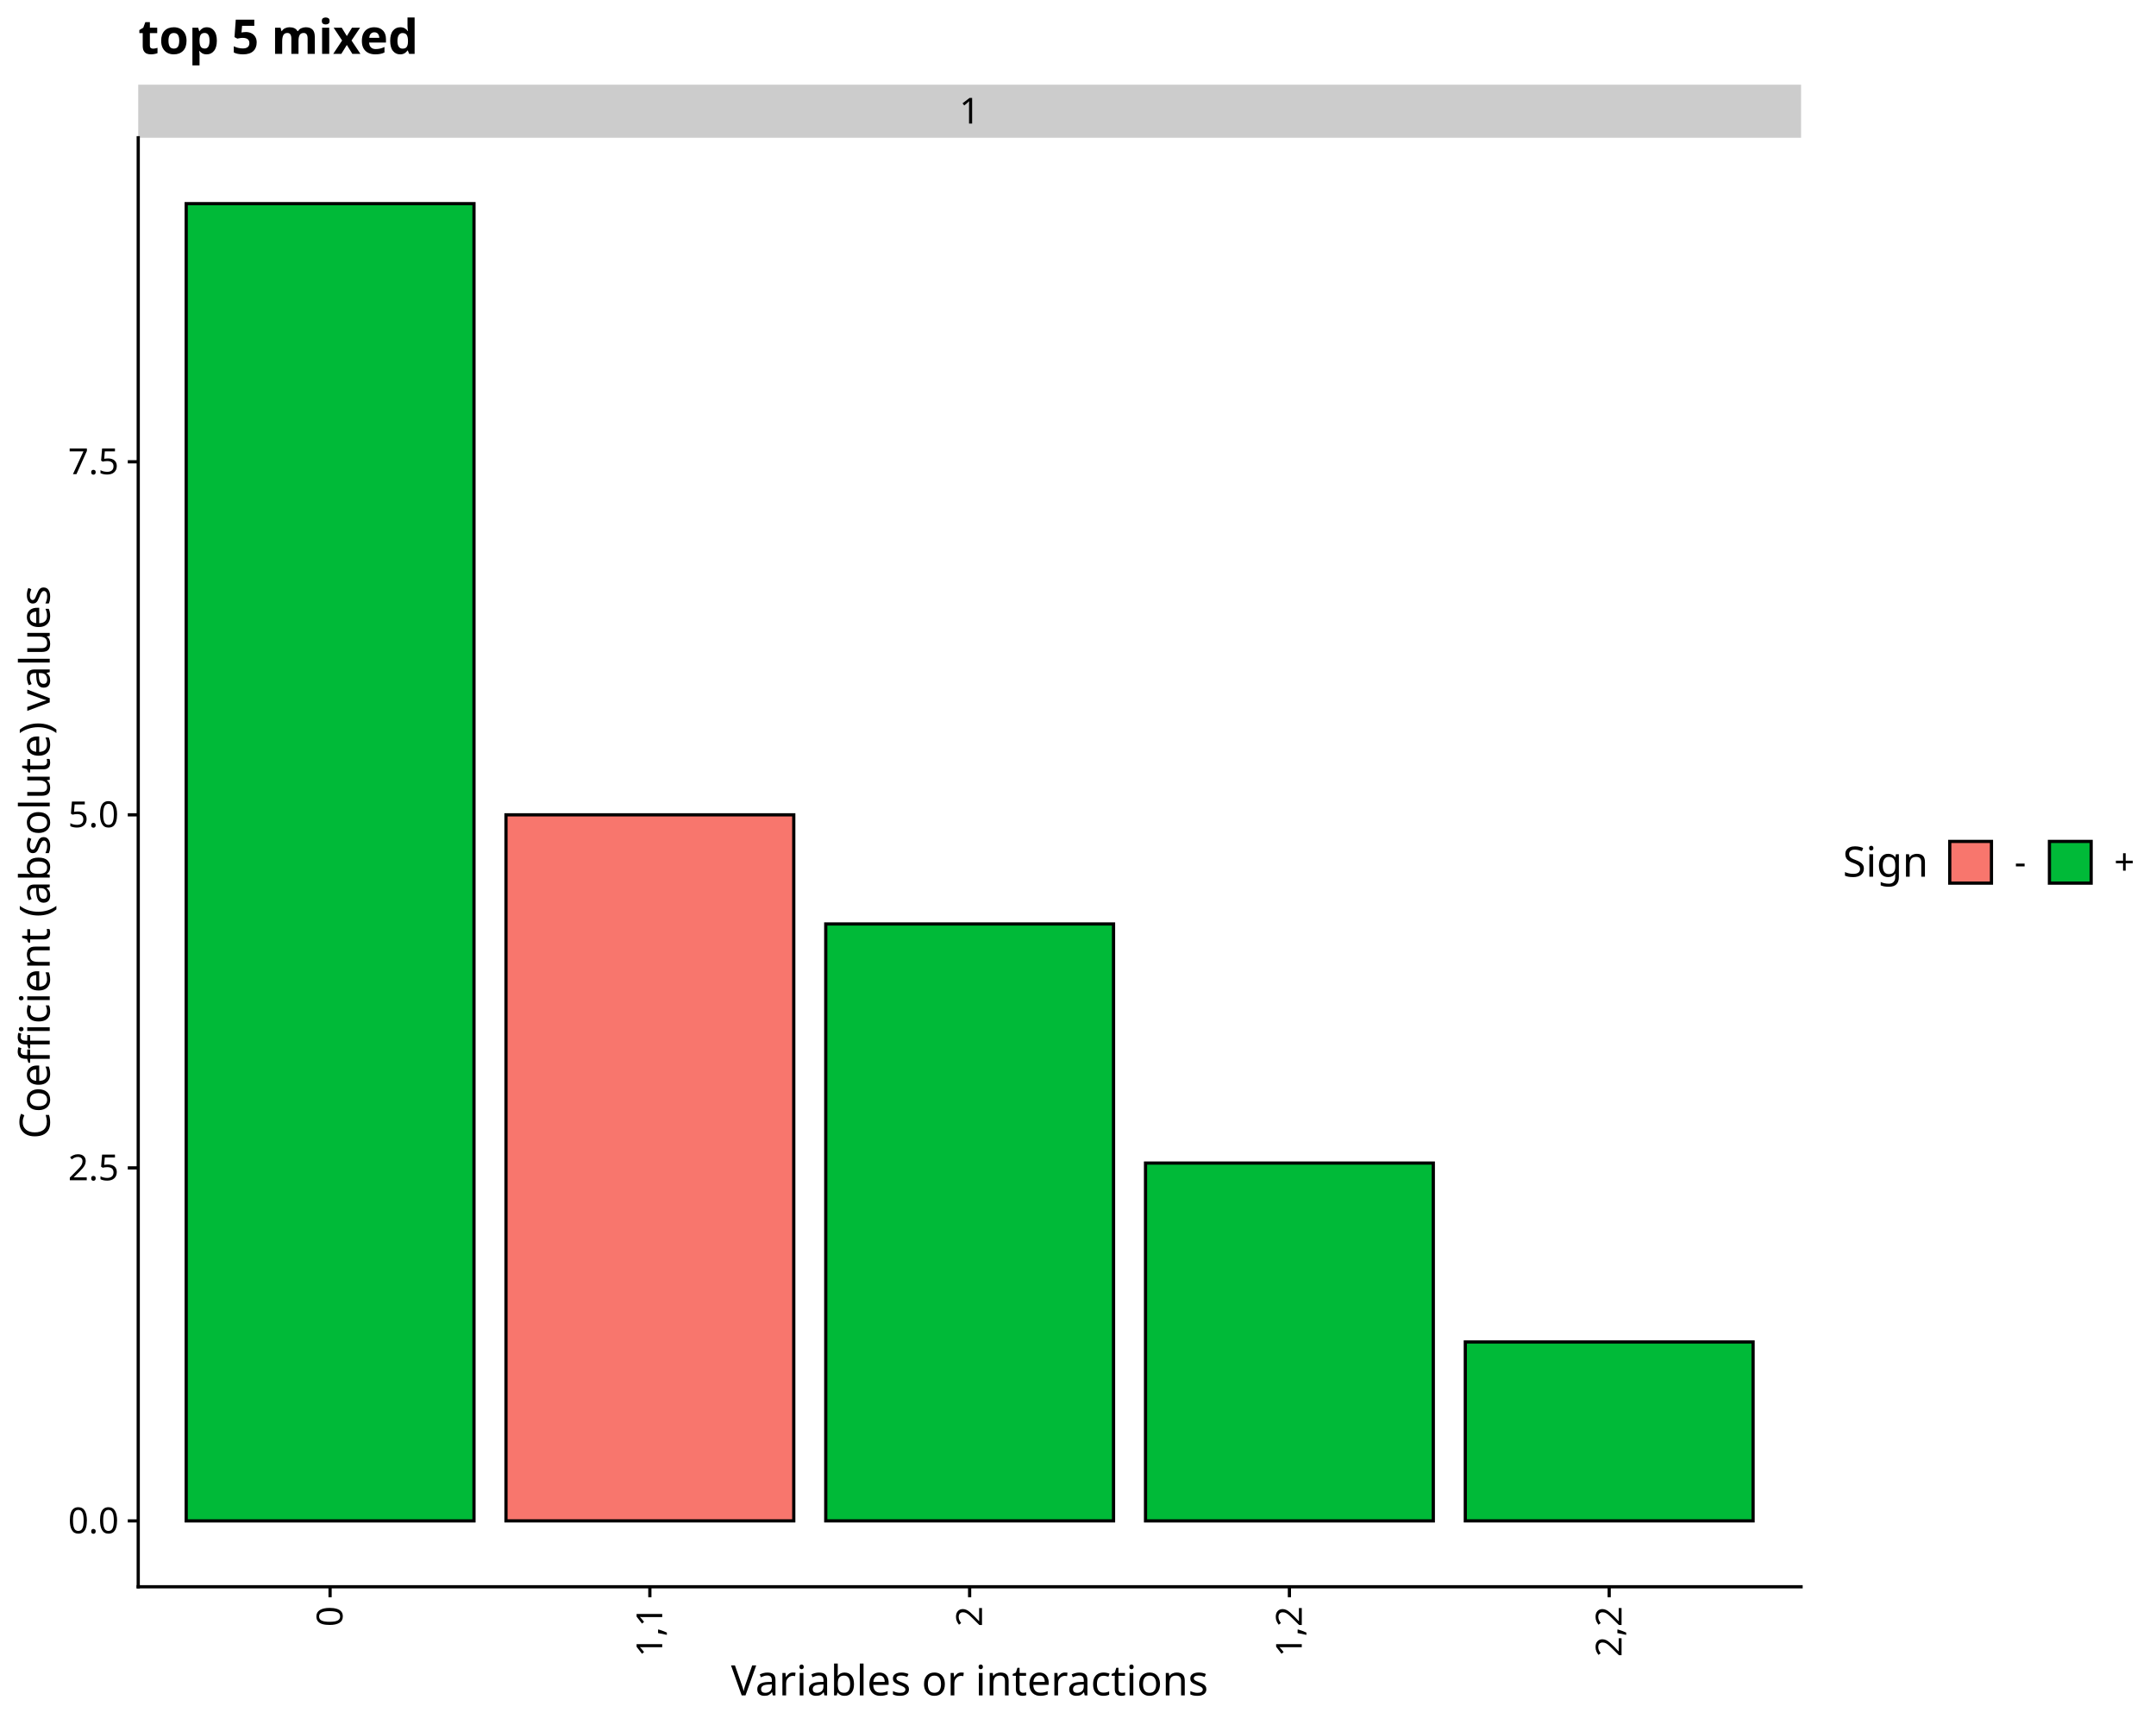
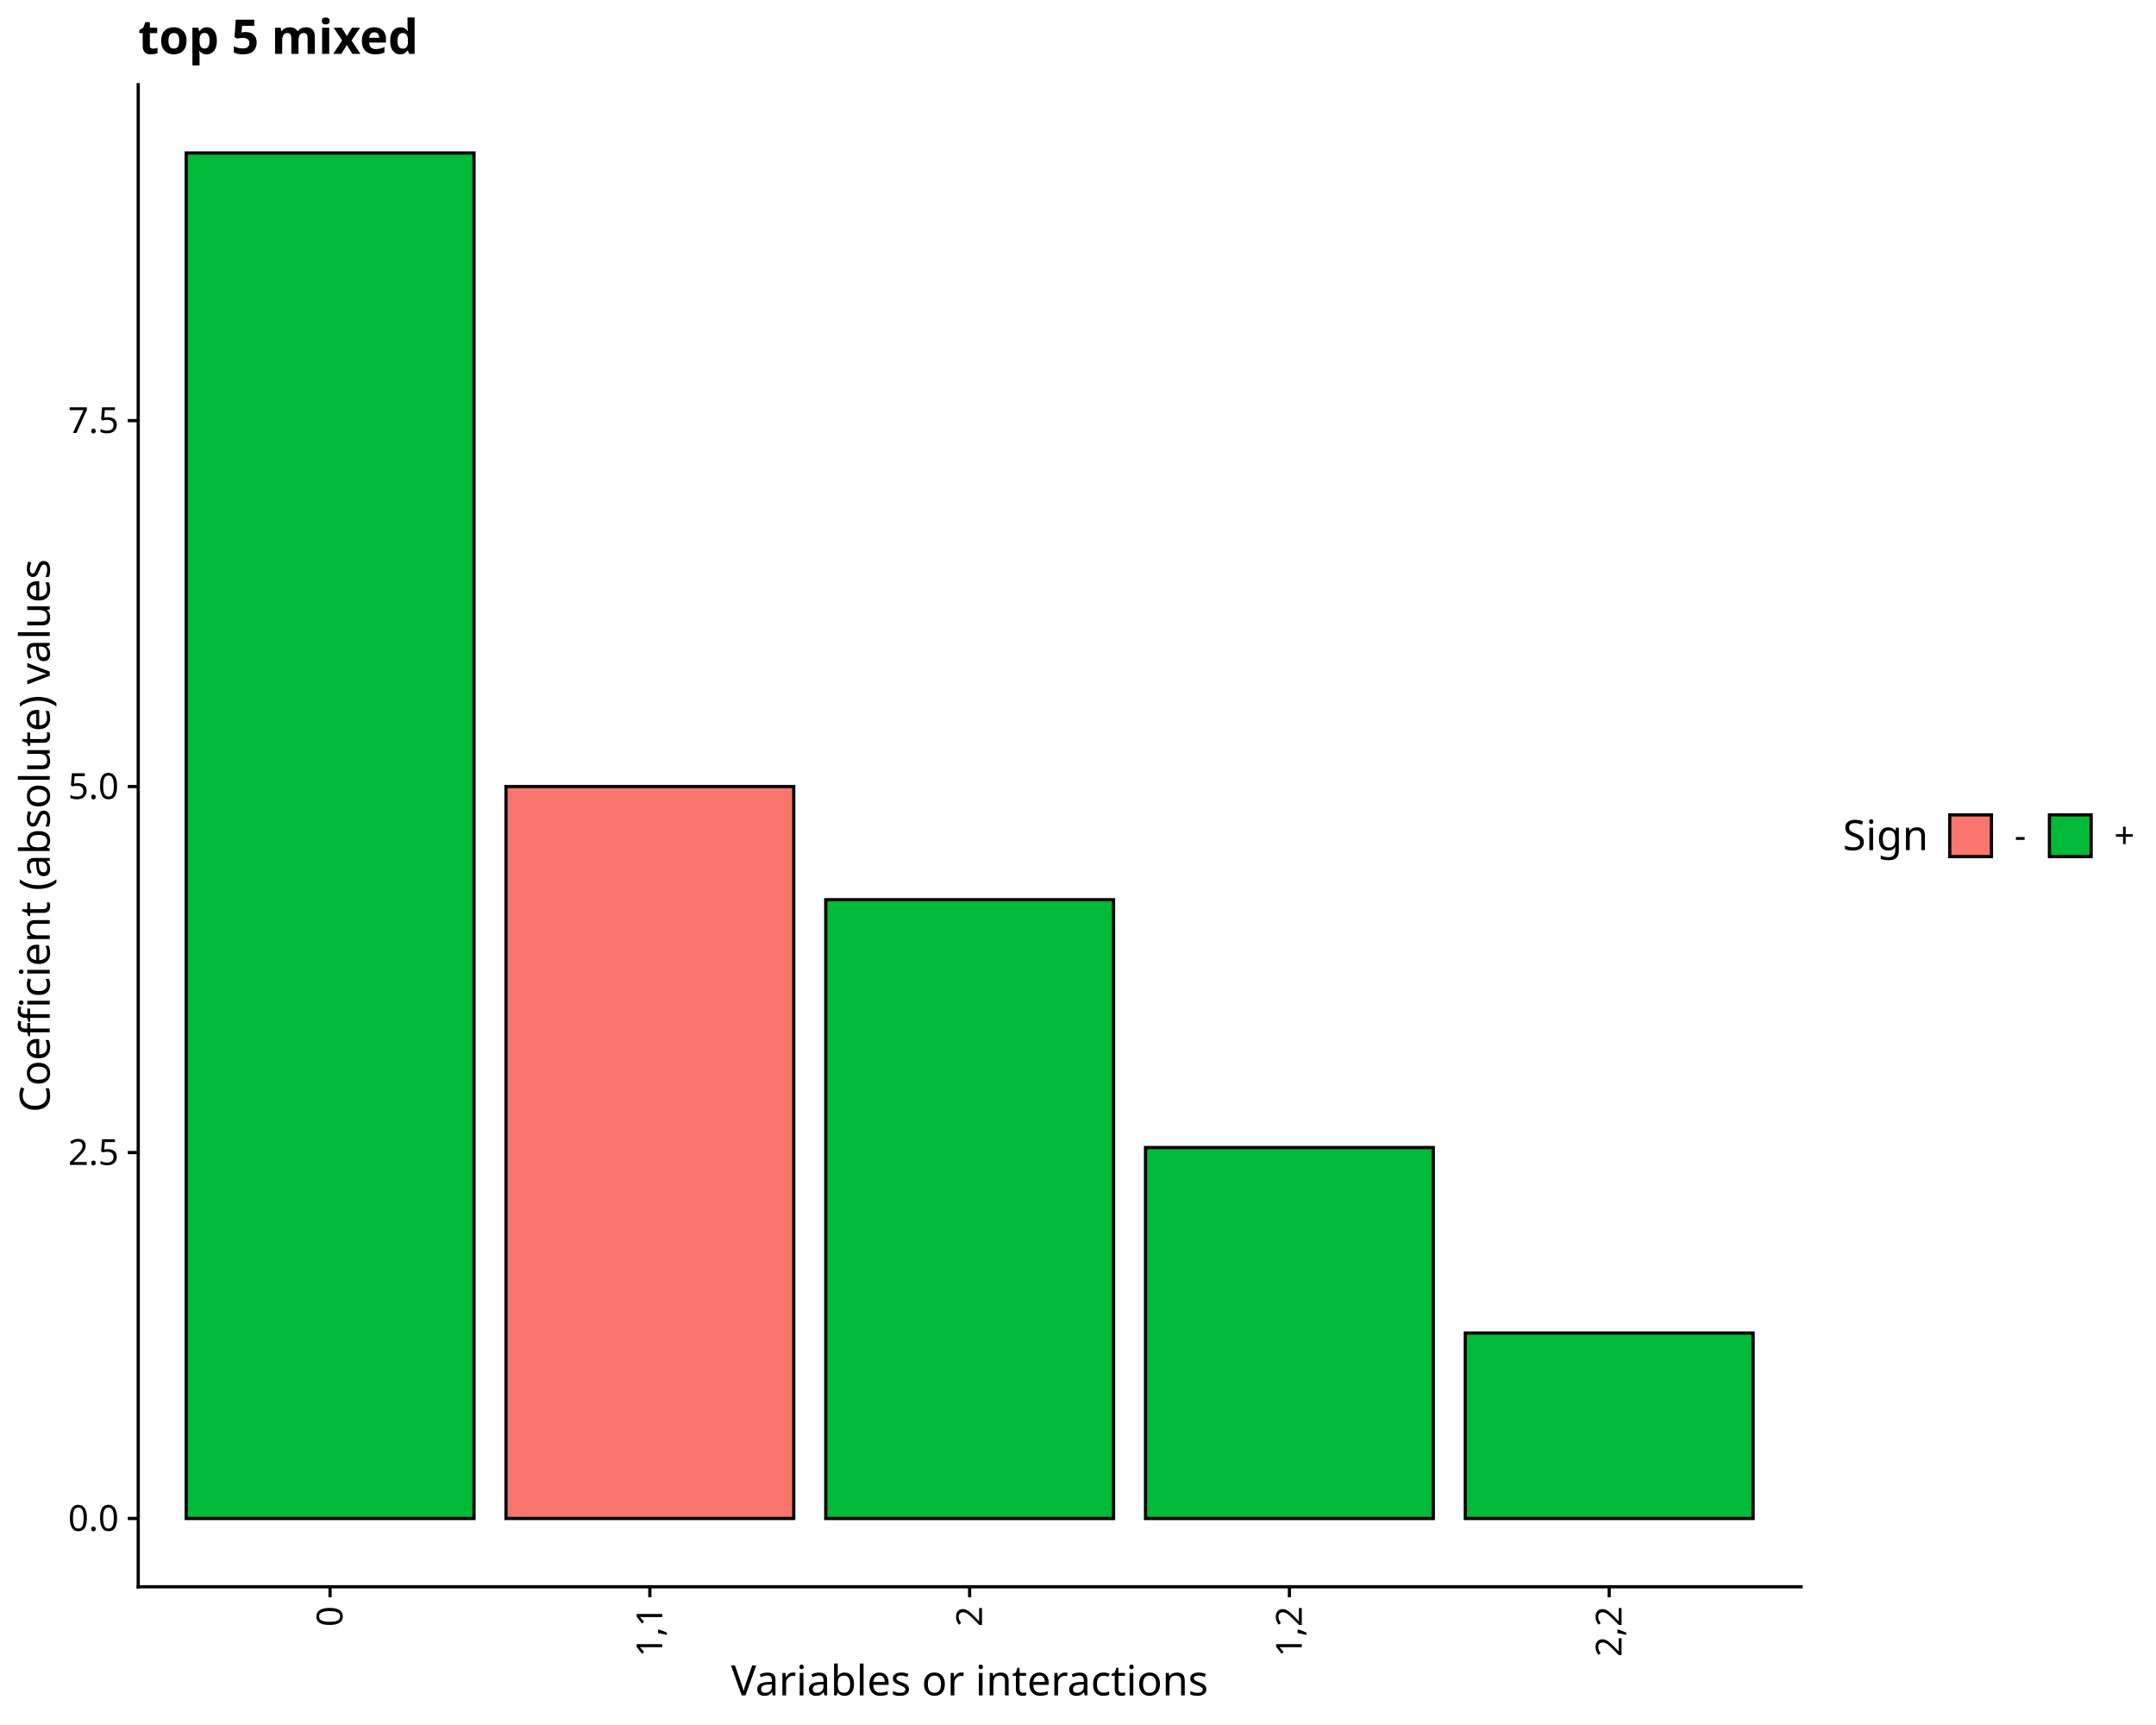
<svg xmlns="http://www.w3.org/2000/svg" class="svglite" data-engine-version="2.0" width="720.00pt" height="576.00pt" viewBox="0 0 720.00 576.00">
  <defs>
    <style type="text/css">
    .svglite line, .svglite polyline, .svglite polygon, .svglite path, .svglite rect, .svglite circle {
      fill: none;
      stroke: #000000;
      stroke-linecap: round;
      stroke-linejoin: round;
      stroke-miterlimit: 10.00;
    }
  </style>
  </defs>
  <rect width="100%" height="100%" style="stroke: none; fill: #FFFFFF;" />
  <defs>
    <clipPath id="cpMC4wMHw3MjAuMDB8MC4wMHw1NzYuMDA=">
      <rect x="0.00" y="0.00" width="720.00" height="576.00" />
    </clipPath>
  </defs>
  <g clip-path="url(#cpMC4wMHw3MjAuMDB8MC4wMHw1NzYuMDA=)">
</g>
  <defs>
-     <clipPath id="cpNDYuMTZ8NjAxLjQ3fDQ2LjAwfDUyOS44NA==">
-       <rect x="46.16" y="46.00" width="555.31" height="483.84" />
+     <clipPath id="cpNDYuMTZ8NjAxLjQ3fDI4LjI4fDUyOS44NA==">
+       <rect x="46.16" y="28.28" width="555.31" height="501.56" />
    </clipPath>
  </defs>
-   <g clip-path="url(#cpNDYuMTZ8NjAxLjQ3fDQ2LjAwfDUyOS44NA==)">
-     <rect x="62.18" y="68.00" width="96.11" height="439.85" style="stroke-width: 1.07; stroke-linecap: butt; stroke-linejoin: miter; fill: #00BA38;" />
-     <rect x="168.97" y="272.08" width="96.11" height="235.76" style="stroke-width: 1.07; stroke-linecap: butt; stroke-linejoin: miter; fill: #F8766D;" />
-     <rect x="275.76" y="308.52" width="96.11" height="199.32" style="stroke-width: 1.07; stroke-linecap: butt; stroke-linejoin: miter; fill: #00BA38;" />
-     <rect x="382.55" y="388.36" width="96.11" height="119.49" style="stroke-width: 1.07; stroke-linecap: butt; stroke-linejoin: miter; fill: #00BA38;" />
-     <rect x="489.34" y="448.10" width="96.11" height="59.74" style="stroke-width: 1.07; stroke-linecap: butt; stroke-linejoin: miter; fill: #00BA38;" />
+   <g clip-path="url(#cpNDYuMTZ8NjAxLjQ3fDI4LjI4fDUyOS44NA==)">
+     <rect x="62.18" y="51.08" width="96.11" height="455.96" style="stroke-width: 1.07; stroke-linecap: butt; stroke-linejoin: miter; fill: #00BA38;" />
+     <rect x="168.97" y="262.64" width="96.11" height="244.40" style="stroke-width: 1.07; stroke-linecap: butt; stroke-linejoin: miter; fill: #F8766D;" />
+     <rect x="275.76" y="300.42" width="96.11" height="206.63" style="stroke-width: 1.07; stroke-linecap: butt; stroke-linejoin: miter; fill: #00BA38;" />
+     <rect x="382.55" y="383.18" width="96.11" height="123.87" style="stroke-width: 1.07; stroke-linecap: butt; stroke-linejoin: miter; fill: #00BA38;" />
+     <rect x="489.34" y="445.11" width="96.11" height="61.93" style="stroke-width: 1.07; stroke-linecap: butt; stroke-linejoin: miter; fill: #00BA38;" />
  </g>
  <g clip-path="url(#cpMC4wMHw3MjAuMDB8MC4wMHw1NzYuMDA=)">
- </g>
-   <defs>
-     <clipPath id="cpNDYuMTZ8NjAxLjQ3fDI4LjI4fDQ2LjAw">
-       <rect x="46.16" y="28.28" width="555.31" height="17.72" />
-     </clipPath>
-   </defs>
-   <g clip-path="url(#cpNDYuMTZ8NjAxLjQ3fDI4LjI4fDQ2LjAw)">
-     <rect x="46.16" y="28.28" width="555.31" height="17.72" style="stroke-width: 1.07; stroke: none; fill: #CCCCCC;" />
-     <text x="323.81" y="41.27" text-anchor="middle" style="font-size: 12.00px; font-family: sans;" textLength="6.67px" lengthAdjust="spacingAndGlyphs">1</text>
-   </g>
-   <g clip-path="url(#cpMC4wMHw3MjAuMDB8MC4wMHw1NzYuMDA=)">
+     <polyline points="46.16,529.84 46.16,28.28 " style="stroke-width: 1.07; stroke-linecap: square;" />
+     <text x="39.68" y="511.17" text-anchor="end" style="font-size: 12.00px; font-family: sans;" textLength="16.68px" lengthAdjust="spacingAndGlyphs">0.0</text>
+     <text x="39.68" y="388.97" text-anchor="end" style="font-size: 12.00px; font-family: sans;" textLength="16.68px" lengthAdjust="spacingAndGlyphs">2.5</text>
+     <text x="39.68" y="266.77" text-anchor="end" style="font-size: 12.00px; font-family: sans;" textLength="16.68px" lengthAdjust="spacingAndGlyphs">5.0</text>
+     <text x="39.68" y="144.57" text-anchor="end" style="font-size: 12.00px; font-family: sans;" textLength="16.68px" lengthAdjust="spacingAndGlyphs">7.5</text>
+     <polyline points="42.67,507.04 46.16,507.04 " style="stroke-width: 1.07; stroke-linecap: butt;" />
+     <polyline points="42.67,384.84 46.16,384.84 " style="stroke-width: 1.07; stroke-linecap: butt;" />
+     <polyline points="42.67,262.64 46.16,262.64 " style="stroke-width: 1.07; stroke-linecap: butt;" />
+     <polyline points="42.67,140.44 46.16,140.44 " style="stroke-width: 1.07; stroke-linecap: butt;" />
    <polyline points="46.16,529.84 601.47,529.84 " style="stroke-width: 1.07; stroke-linecap: square;" />
    <polyline points="110.23,533.33 110.23,529.84 " style="stroke-width: 1.07; stroke-linecap: butt;" />
    <polyline points="217.02,533.33 217.02,529.84 " style="stroke-width: 1.07; stroke-linecap: butt;" />
    <polyline points="323.81,533.33 323.81,529.84 " style="stroke-width: 1.07; stroke-linecap: butt;" />
    <polyline points="430.60,533.33 430.60,529.84 " style="stroke-width: 1.07; stroke-linecap: butt;" />
    <polyline points="537.39,533.33 537.39,529.84 " style="stroke-width: 1.07; stroke-linecap: butt;" />
    <text transform="translate(114.36,536.32) rotate(-90)" text-anchor="end" style="font-size: 12.00px; font-family: sans;" textLength="6.67px" lengthAdjust="spacingAndGlyphs">0</text>
    <text transform="translate(221.15,536.32) rotate(-90)" text-anchor="end" style="font-size: 12.00px; font-family: sans;" textLength="16.68px" lengthAdjust="spacingAndGlyphs">1,1</text>
    <text transform="translate(327.94,536.32) rotate(-90)" text-anchor="end" style="font-size: 12.00px; font-family: sans;" textLength="6.67px" lengthAdjust="spacingAndGlyphs">2</text>
    <text transform="translate(434.73,536.32) rotate(-90)" text-anchor="end" style="font-size: 12.00px; font-family: sans;" textLength="16.68px" lengthAdjust="spacingAndGlyphs">1,2</text>
    <text transform="translate(541.52,536.32) rotate(-90)" text-anchor="end" style="font-size: 12.00px; font-family: sans;" textLength="16.68px" lengthAdjust="spacingAndGlyphs">2,2</text>
-     <polyline points="46.16,529.84 46.16,46.00 " style="stroke-width: 1.07; stroke-linecap: square;" />
-     <text x="39.68" y="511.98" text-anchor="end" style="font-size: 12.00px; font-family: sans;" textLength="16.68px" lengthAdjust="spacingAndGlyphs">0.0</text>
-     <text x="39.68" y="394.10" text-anchor="end" style="font-size: 12.00px; font-family: sans;" textLength="16.68px" lengthAdjust="spacingAndGlyphs">2.5</text>
-     <text x="39.68" y="276.21" text-anchor="end" style="font-size: 12.00px; font-family: sans;" textLength="16.68px" lengthAdjust="spacingAndGlyphs">5.0</text>
-     <text x="39.68" y="158.33" text-anchor="end" style="font-size: 12.00px; font-family: sans;" textLength="16.68px" lengthAdjust="spacingAndGlyphs">7.5</text>
-     <polyline points="42.67,507.85 46.16,507.85 " style="stroke-width: 1.07; stroke-linecap: butt;" />
-     <polyline points="42.67,389.97 46.16,389.97 " style="stroke-width: 1.07; stroke-linecap: butt;" />
-     <polyline points="42.67,272.08 46.16,272.08 " style="stroke-width: 1.07; stroke-linecap: butt;" />
-     <polyline points="42.67,154.20 46.16,154.20 " style="stroke-width: 1.07; stroke-linecap: butt;" />
    <text x="323.81" y="566.12" text-anchor="middle" style="font-size: 14.00px; font-family: sans;" textLength="150.20px" lengthAdjust="spacingAndGlyphs">Variables or interactions</text>
-     <text transform="translate(16.61,287.92) rotate(-90)" text-anchor="middle" style="font-size: 14.00px; font-family: sans;" textLength="176.67px" lengthAdjust="spacingAndGlyphs">Coefficient (absolute) values</text>
-     <text x="615.41" y="292.74" style="font-size: 14.00px; font-family: sans;" textLength="28.02px" lengthAdjust="spacingAndGlyphs">Sign</text>
-     <rect x="651.12" y="280.96" width="13.93" height="13.93" style="stroke-width: 1.07; stroke-linecap: butt; stroke-linejoin: miter; fill: #F8766D;" />
-     <rect x="684.41" y="280.96" width="13.93" height="13.93" style="stroke-width: 1.07; stroke-linecap: butt; stroke-linejoin: miter; fill: #00BA38;" />
-     <text x="672.73" y="292.05" style="font-size: 12.00px; font-family: sans;" textLength="4.00px" lengthAdjust="spacingAndGlyphs">-</text>
-     <text x="706.01" y="292.05" style="font-size: 12.00px; font-family: sans;" textLength="7.01px" lengthAdjust="spacingAndGlyphs">+</text>
+     <text transform="translate(16.61,279.06) rotate(-90)" text-anchor="middle" style="font-size: 14.00px; font-family: sans;" textLength="176.67px" lengthAdjust="spacingAndGlyphs">Coefficient (absolute) values</text>
+     <text x="615.41" y="283.88" style="font-size: 14.00px; font-family: sans;" textLength="28.02px" lengthAdjust="spacingAndGlyphs">Sign</text>
+     <rect x="651.12" y="272.10" width="13.93" height="13.93" style="stroke-width: 1.07; stroke-linecap: butt; stroke-linejoin: miter; fill: #F8766D;" />
+     <rect x="684.41" y="272.10" width="13.93" height="13.93" style="stroke-width: 1.07; stroke-linecap: butt; stroke-linejoin: miter; fill: #00BA38;" />
+     <text x="672.73" y="283.19" style="font-size: 12.00px; font-family: sans;" textLength="4.00px" lengthAdjust="spacingAndGlyphs">-</text>
+     <text x="706.01" y="283.19" style="font-size: 12.00px; font-family: sans;" textLength="7.01px" lengthAdjust="spacingAndGlyphs">+</text>
    <text x="46.16" y="17.99" style="font-size: 16.00px; font-weight: bold; font-family: sans;" textLength="82.72px" lengthAdjust="spacingAndGlyphs">top 5 mixed</text>
  </g>
</svg>
